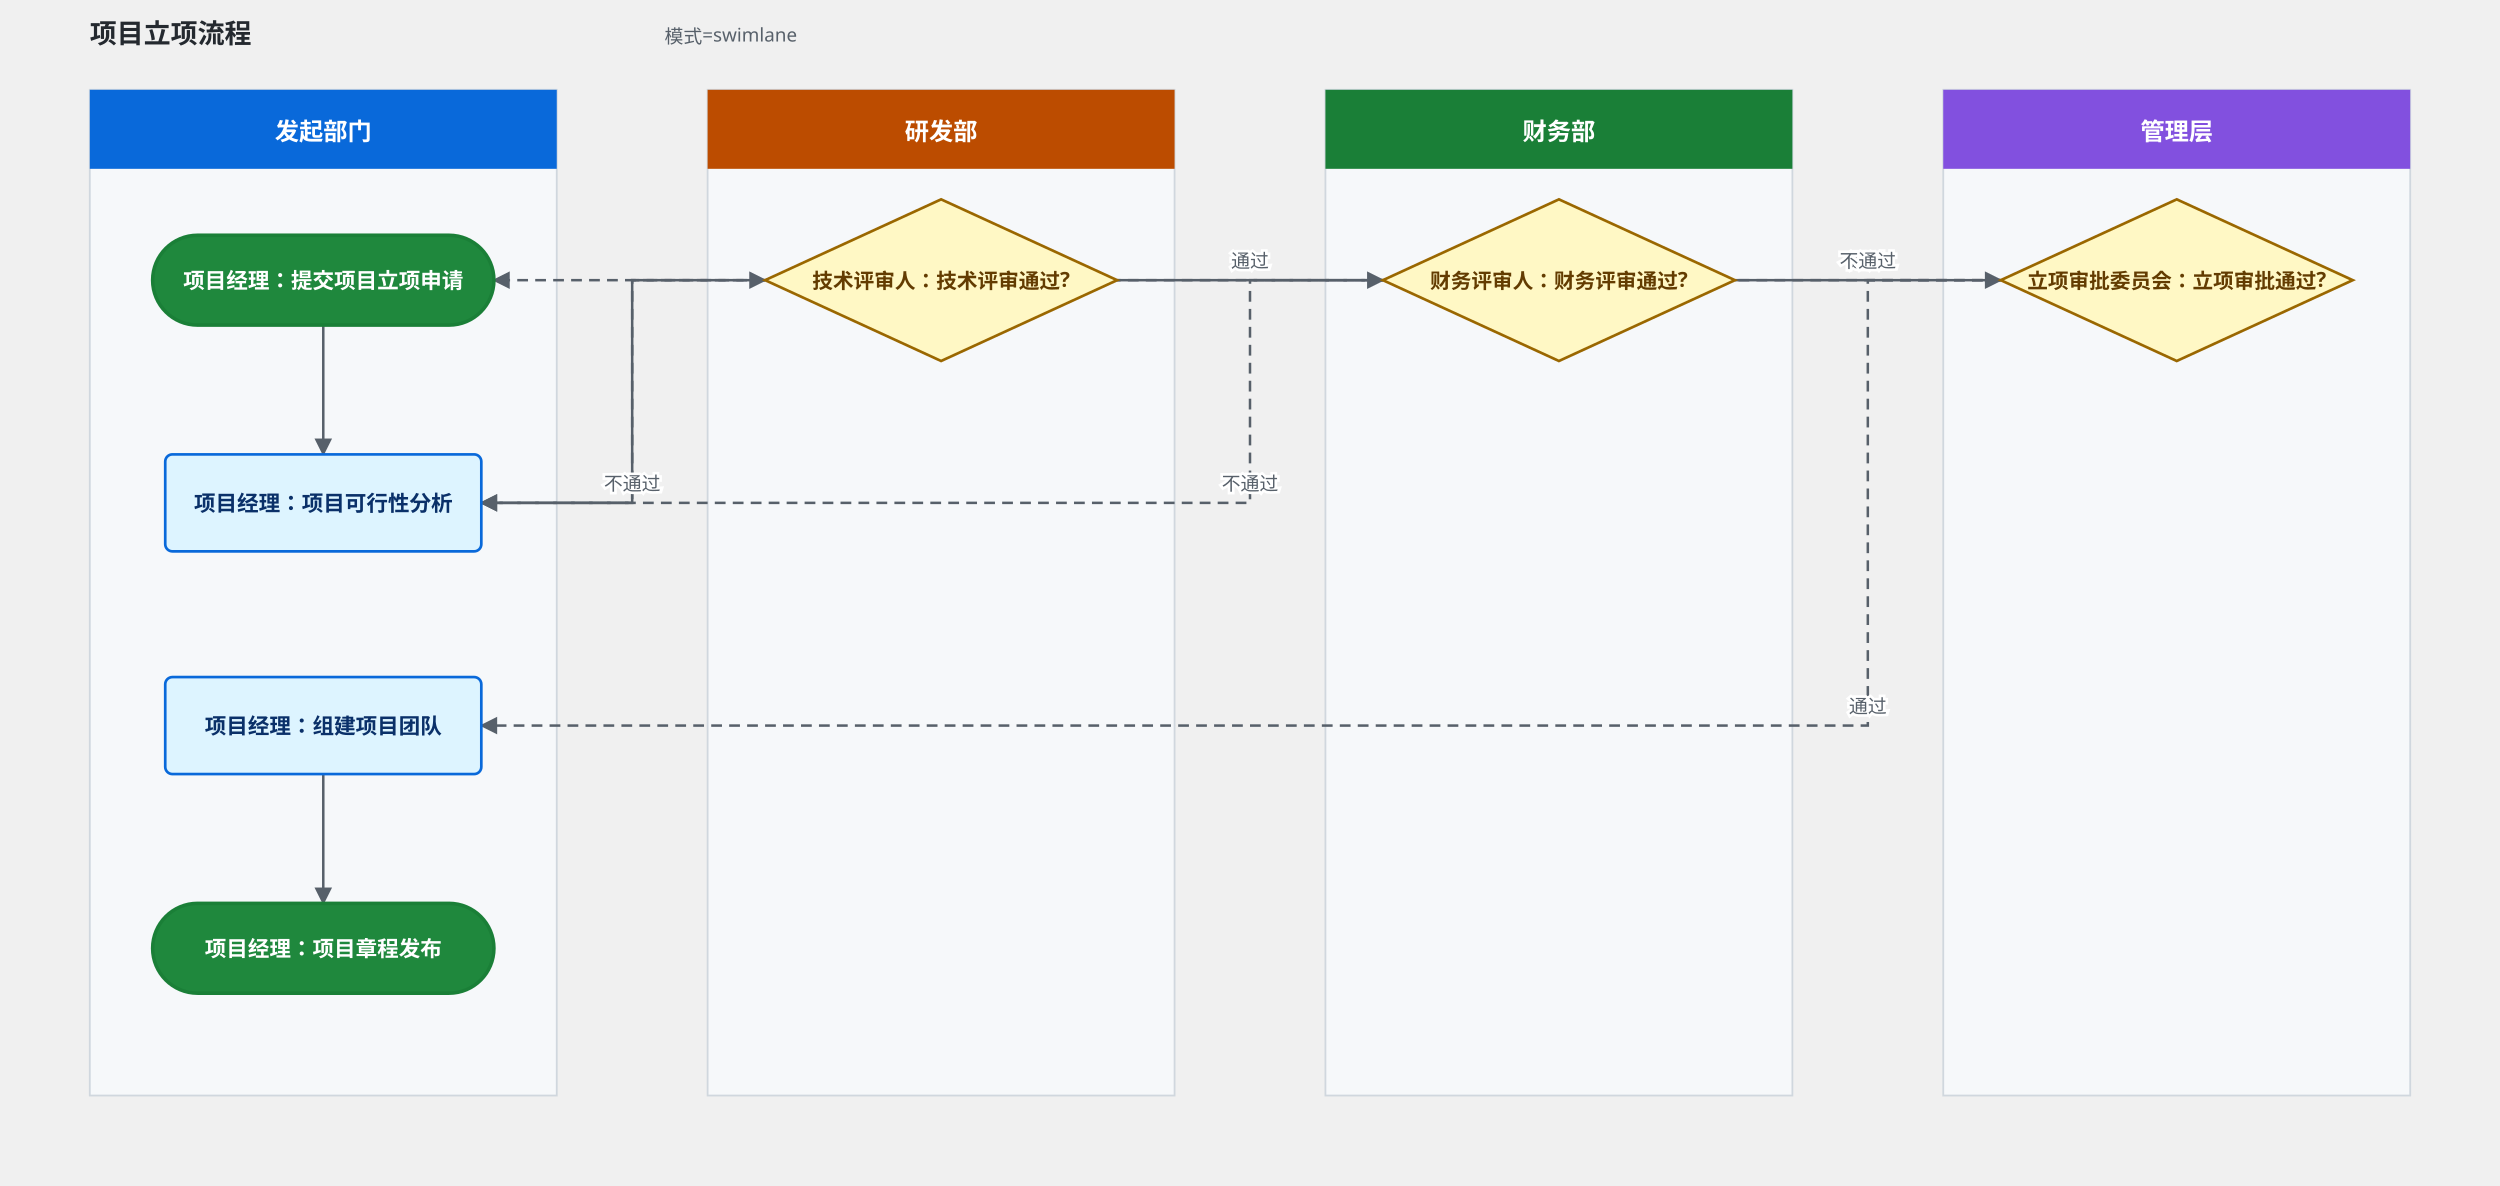
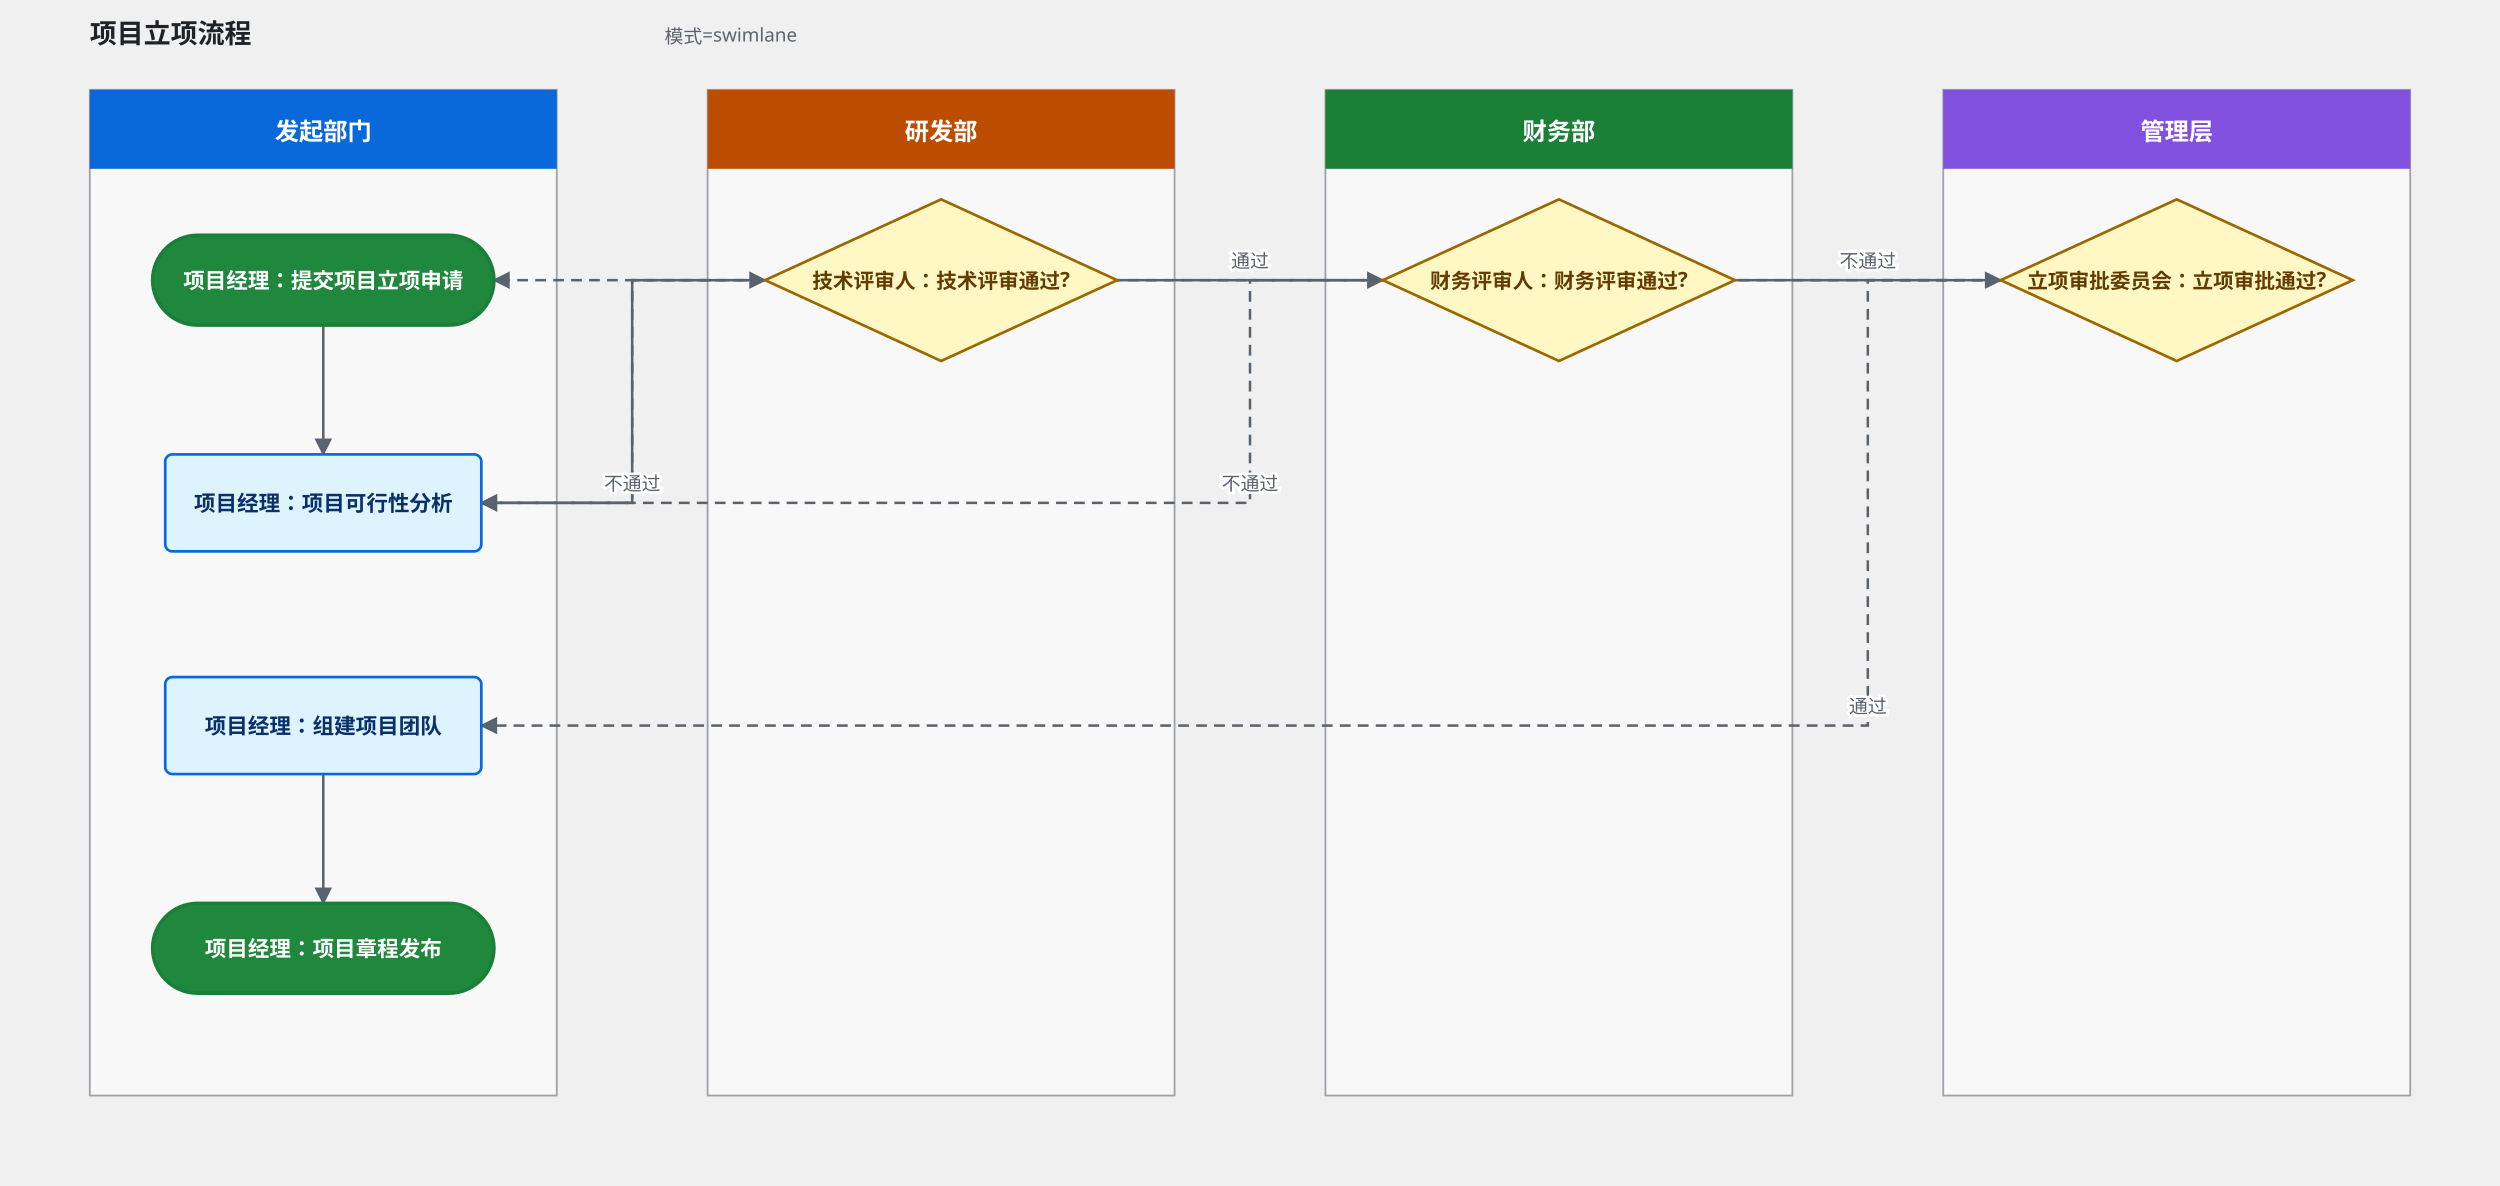
<svg xmlns="http://www.w3.org/2000/svg" viewBox="0 0 1392 660" width="1392" height="660" style="background:#ffffff;font-family:'Microsoft YaHei',system-ui,sans-serif">
  <defs>
    <marker id="arr" viewBox="0 0 10 10" refX="9" refY="5" markerWidth="7" markerHeight="7" orient="auto-start-reverse">
-       <path d="M0,0 L10,5 L0,10 z" fill="#57606a" />
+       <path d="M0,0 L10,5 L0,10 z" fill="#59636e" />
    </marker>
  </defs>
-   <rect x="50" y="50" width="260" height="560" fill="#f6f8fa" stroke="#d0d7de" stroke-width="1" />
+   <rect x="50" y="50" width="260" height="560" fill="#ffffff" stroke="#59636e" stroke-width="1" opacity="0.55" />
  <rect x="50" y="50" width="260" height="44" fill="#0969da" />
  <text x="180" y="78" text-anchor="middle" font-size="13.5" font-weight="700" fill="#ffffff">发起部门</text>
-   <rect x="394" y="50" width="260" height="560" fill="#f6f8fa" stroke="#d0d7de" stroke-width="1" />
+   <rect x="394" y="50" width="260" height="560" fill="#ffffff" stroke="#59636e" stroke-width="1" opacity="0.55" />
  <rect x="394" y="50" width="260" height="44" fill="#bc4c00" />
  <text x="524" y="78" text-anchor="middle" font-size="13.5" font-weight="700" fill="#ffffff">研发部</text>
-   <rect x="738" y="50" width="260" height="560" fill="#f6f8fa" stroke="#d0d7de" stroke-width="1" />
+   <rect x="738" y="50" width="260" height="560" fill="#ffffff" stroke="#59636e" stroke-width="1" opacity="0.55" />
  <rect x="738" y="50" width="260" height="44" fill="#1a7f37" />
  <text x="868" y="78" text-anchor="middle" font-size="13.5" font-weight="700" fill="#ffffff">财务部</text>
-   <rect x="1082" y="50" width="260" height="560" fill="#f6f8fa" stroke="#d0d7de" stroke-width="1" />
+   <rect x="1082" y="50" width="260" height="560" fill="#ffffff" stroke="#59636e" stroke-width="1" opacity="0.55" />
  <rect x="1082" y="50" width="260" height="44" fill="#8250df" />
  <text x="1212" y="78" text-anchor="middle" font-size="13.5" font-weight="700" fill="#ffffff">管理层</text>
-   <path d="M 180 181 L 180 253" fill="none" stroke="#57606a" stroke-width="1.4" marker-end="url(#arr)" />
-   <path d="M 268 280 L 352 280 L 352 156 L 426 156" fill="none" stroke="#57606a" stroke-width="1.4" marker-end="url(#arr)" />
-   <path d="M 622 156 L 696 156 L 696 156 L 770 156" fill="none" stroke="#57606a" stroke-width="1.4" marker-end="url(#arr)" />
-   <text x="696" y="149" text-anchor="middle" font-size="10.5" fill="#57606a" paint-order="stroke" stroke="#ffffff" stroke-width="3">通过</text>
-   <path d="M 426 156 L 352 156 L 352 280 L 268 280" fill="none" stroke="#57606a" stroke-width="1.4" stroke-dasharray="6 4" marker-end="url(#arr)" />
-   <text x="352" y="273" text-anchor="middle" font-size="10.5" fill="#57606a" paint-order="stroke" stroke="#ffffff" stroke-width="3">不通过</text>
-   <path d="M 966 156 L 1040 156 L 1040 156 L 1114 156" fill="none" stroke="#57606a" stroke-width="1.4" marker-end="url(#arr)" />
-   <text x="1040" y="149" text-anchor="middle" font-size="10.5" fill="#57606a" paint-order="stroke" stroke="#ffffff" stroke-width="3">通过</text>
-   <path d="M 770 156 L 696 156 L 696 280 L 268 280" fill="none" stroke="#57606a" stroke-width="1.4" stroke-dasharray="6 4" marker-end="url(#arr)" />
-   <text x="696" y="273" text-anchor="middle" font-size="10.5" fill="#57606a" paint-order="stroke" stroke="#ffffff" stroke-width="3">不通过</text>
-   <path d="M 1114 156 L 1040 156 L 1040 404 L 268 404" fill="none" stroke="#57606a" stroke-width="1.4" stroke-dasharray="6 4" marker-end="url(#arr)" />
-   <text x="1040" y="397" text-anchor="middle" font-size="10.5" fill="#57606a" paint-order="stroke" stroke="#ffffff" stroke-width="3">通过</text>
-   <path d="M 1114 156 L 1040 156 L 1040 156 L 275 156" fill="none" stroke="#57606a" stroke-width="1.4" stroke-dasharray="6 4" marker-end="url(#arr)" />
-   <text x="1040" y="149" text-anchor="middle" font-size="10.5" fill="#57606a" paint-order="stroke" stroke="#ffffff" stroke-width="3">不通过</text>
-   <path d="M 180 431 L 180 503" fill="none" stroke="#57606a" stroke-width="1.4" marker-end="url(#arr)" />
-   <g transform="translate(0,0)">
+   <path d="M 180 181 L 180 253" fill="none" stroke="#59636e" stroke-width="1.4" marker-end="url(#arr)" data-edge="1" data-eidx="0" />
+   <path d="M 268 280 L 352 280 L 352 156 L 426 156" fill="none" stroke="#59636e" stroke-width="1.4" marker-end="url(#arr)" data-edge="1" data-eidx="1" />
+   <path d="M 622 156 L 696 156 L 696 156 L 770 156" fill="none" stroke="#59636e" stroke-width="1.4" marker-end="url(#arr)" data-edge="1" data-eidx="2" />
+   <text x="696" y="149" text-anchor="middle" font-size="10.5" fill="#59636e" paint-order="stroke" stroke="#ffffff" stroke-width="3">通过</text>
+   <path d="M 426 156 L 352 156 L 352 280 L 268 280" fill="none" stroke="#59636e" stroke-width="1.4" stroke-dasharray="6 4" marker-end="url(#arr)" data-edge="1" data-eidx="3" />
+   <text x="352" y="273" text-anchor="middle" font-size="10.5" fill="#59636e" paint-order="stroke" stroke="#ffffff" stroke-width="3">不通过</text>
+   <path d="M 966 156 L 1040 156 L 1040 156 L 1114 156" fill="none" stroke="#59636e" stroke-width="1.4" marker-end="url(#arr)" data-edge="1" data-eidx="4" />
+   <text x="1040" y="149" text-anchor="middle" font-size="10.5" fill="#59636e" paint-order="stroke" stroke="#ffffff" stroke-width="3">通过</text>
+   <path d="M 770 156 L 696 156 L 696 280 L 268 280" fill="none" stroke="#59636e" stroke-width="1.4" stroke-dasharray="6 4" marker-end="url(#arr)" data-edge="1" data-eidx="5" />
+   <text x="696" y="273" text-anchor="middle" font-size="10.5" fill="#59636e" paint-order="stroke" stroke="#ffffff" stroke-width="3">不通过</text>
+   <path d="M 1114 156 L 1040 156 L 1040 404 L 268 404" fill="none" stroke="#59636e" stroke-width="1.4" stroke-dasharray="6 4" marker-end="url(#arr)" data-edge="1" data-eidx="6" />
+   <text x="1040" y="397" text-anchor="middle" font-size="10.5" fill="#59636e" paint-order="stroke" stroke="#ffffff" stroke-width="3">通过</text>
+   <path d="M 1114 156 L 1040 156 L 1040 156 L 275 156" fill="none" stroke="#59636e" stroke-width="1.4" stroke-dasharray="6 4" marker-end="url(#arr)" data-edge="1" data-eidx="7" />
+   <text x="1040" y="149" text-anchor="middle" font-size="10.5" fill="#59636e" paint-order="stroke" stroke="#ffffff" stroke-width="3">不通过</text>
+   <path d="M 180 431 L 180 503" fill="none" stroke="#59636e" stroke-width="1.4" marker-end="url(#arr)" data-edge="1" data-eidx="8" />
+   <g transform="translate(0,0)" data-id="N1">
    <g fill="#1f883d" stroke="#1a7f37" stroke-width="2">
      <rect x="85" y="131" width="190" height="50" rx="25" ry="25" />
    </g>
    <text x="180" y="160.5" text-anchor="middle" font-size="12" font-weight="600" fill="#ffffff">项目经理：提交项目立项申请</text>
  </g>
-   <g transform="translate(0,0)">
+   <g transform="translate(0,0)" data-id="N2">
    <g fill="#ddf4ff" stroke="#0969da" stroke-width="1.5">
      <rect x="92" y="253" width="176" height="54" rx="4" />
    </g>
    <text x="180" y="284.5" text-anchor="middle" font-size="12" font-weight="600" fill="#0a3069">项目经理：项目可行性分析</text>
  </g>
-   <g transform="translate(0,0)">
+   <g transform="translate(0,0)" data-id="N6">
    <g fill="#ddf4ff" stroke="#0969da" stroke-width="1.5">
      <rect x="92" y="377" width="176" height="54" rx="4" />
    </g>
    <text x="180" y="408.5" text-anchor="middle" font-size="12" font-weight="600" fill="#0a3069">项目经理：组建项目团队</text>
  </g>
-   <g transform="translate(0,0)">
+   <g transform="translate(0,0)" data-id="N7">
    <g fill="#1f883d" stroke="#1a7f37" stroke-width="2">
      <rect x="85" y="503" width="190" height="50" rx="25" ry="25" />
    </g>
    <text x="180" y="532.5" text-anchor="middle" font-size="12" font-weight="600" fill="#ffffff">项目经理：项目章程发布</text>
  </g>
-   <g transform="translate(0,0)">
+   <g transform="translate(0,0)" data-id="N3">
    <g fill="#fff8c5" stroke="#9a6700" stroke-width="1.5">
      <polygon points="524,111 622,156 524,201 426,156" />
    </g>
    <text x="524" y="160.5" text-anchor="middle" font-size="11.5" font-weight="600" fill="#633c01">技术评审人：技术评审通过?</text>
  </g>
-   <g transform="translate(0,0)">
+   <g transform="translate(0,0)" data-id="N4">
    <g fill="#fff8c5" stroke="#9a6700" stroke-width="1.5">
      <polygon points="868,111 966,156 868,201 770,156" />
    </g>
    <text x="868" y="160.5" text-anchor="middle" font-size="11.5" font-weight="600" fill="#633c01">财务评审人：财务评审通过?</text>
  </g>
-   <g transform="translate(0,0)">
+   <g transform="translate(0,0)" data-id="N5">
    <g fill="#fff8c5" stroke="#9a6700" stroke-width="1.5">
      <polygon points="1212,111 1310,156 1212,201 1114,156" />
    </g>
    <text x="1212" y="160.5" text-anchor="middle" font-size="11.5" font-weight="600" fill="#633c01">立项审批委员会：立项审批通过?</text>
  </g>
-   <text x="50" y="24" font-size="15" font-weight="700" fill="#24292f">项目立项流程</text>
-   <text x="370" y="24" font-size="10.5" fill="#57606a">模式=swimlane</text>
+   <text x="50" y="24" font-size="15" font-weight="700" fill="#1f2328">项目立项流程</text>
+   <text x="370" y="24" font-size="10.5" fill="#59636e">模式=swimlane</text>
</svg>
